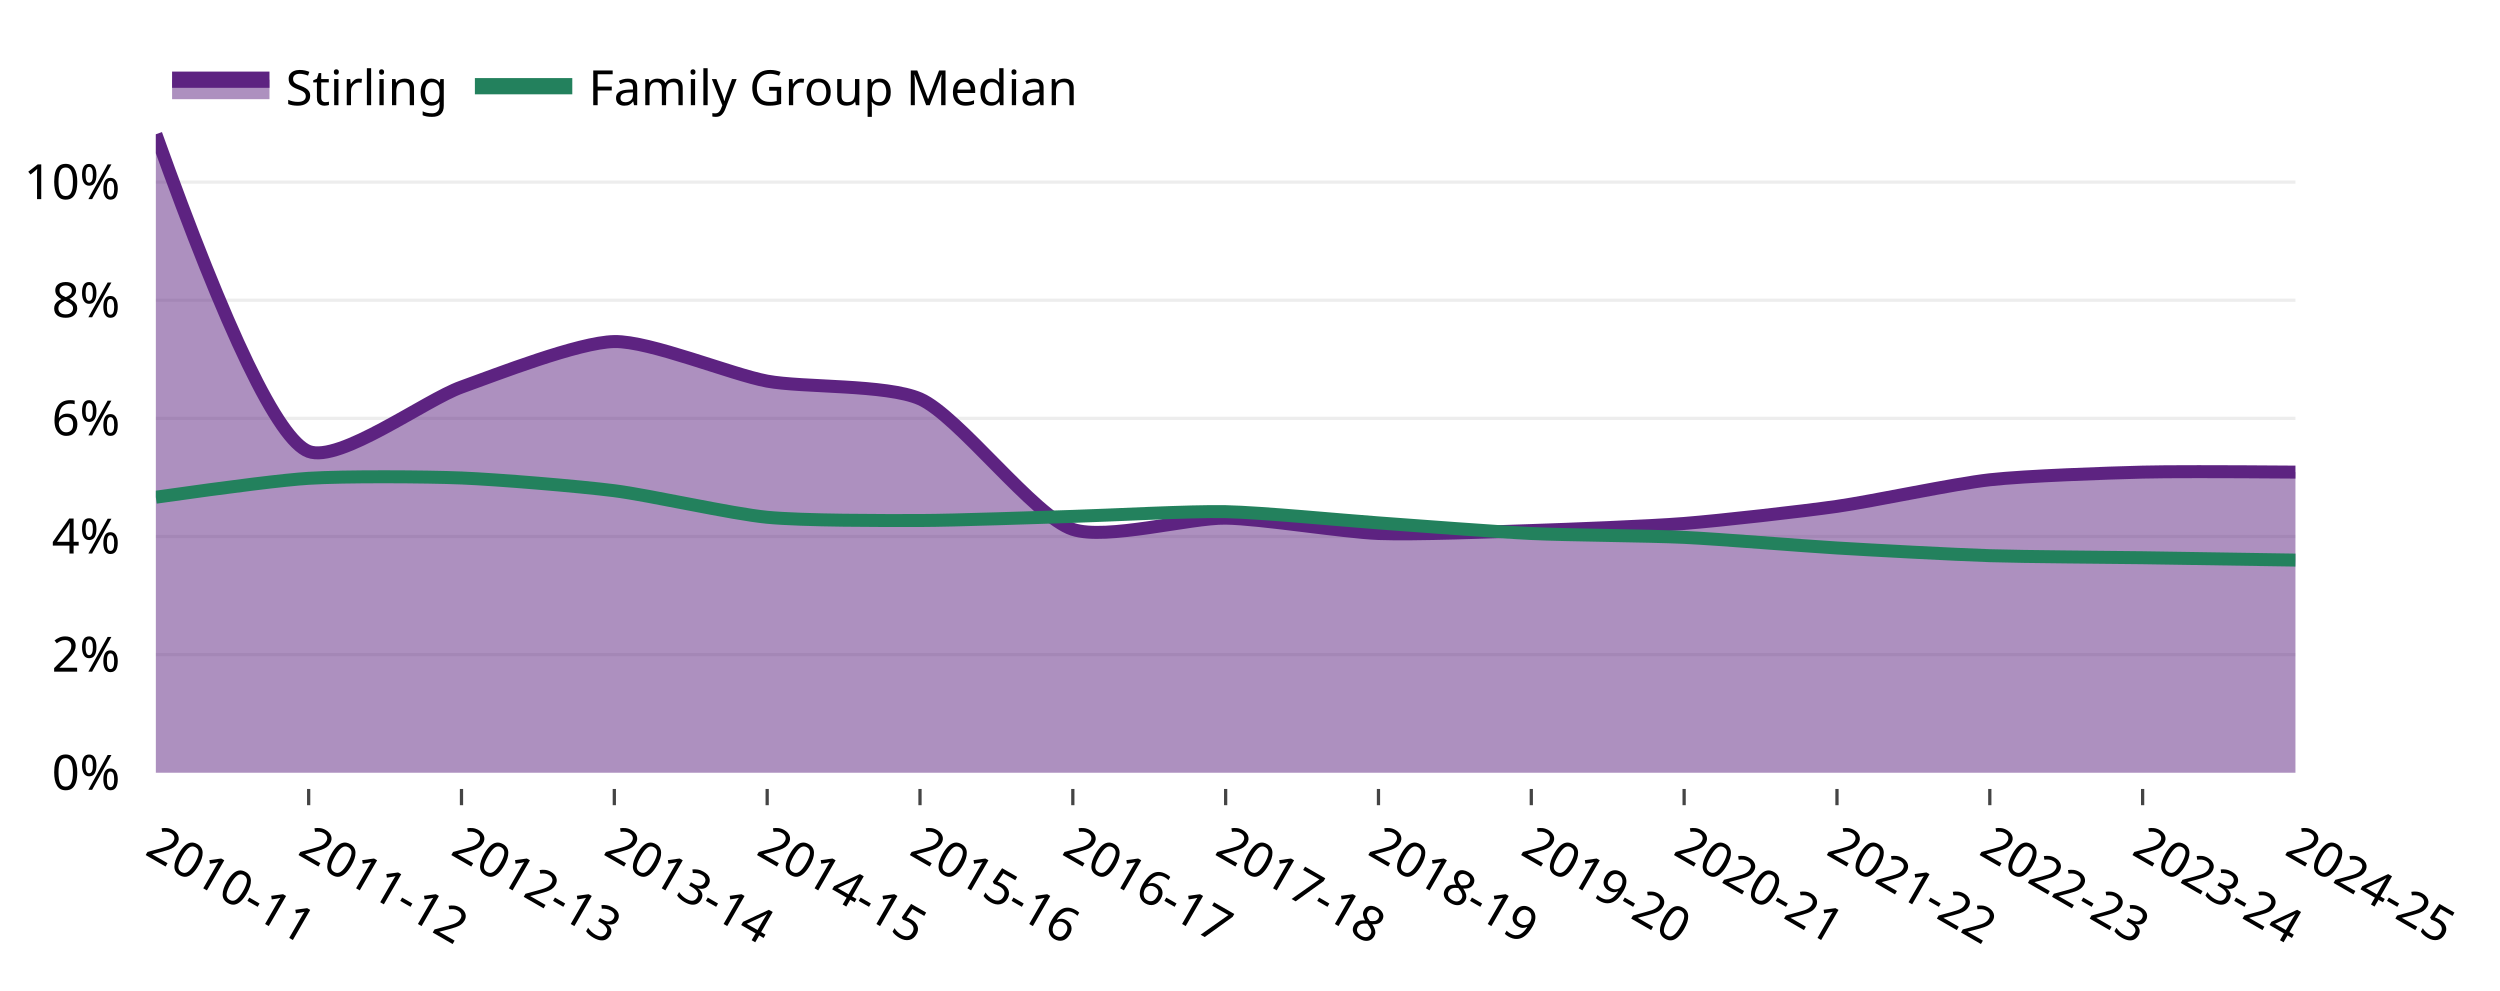
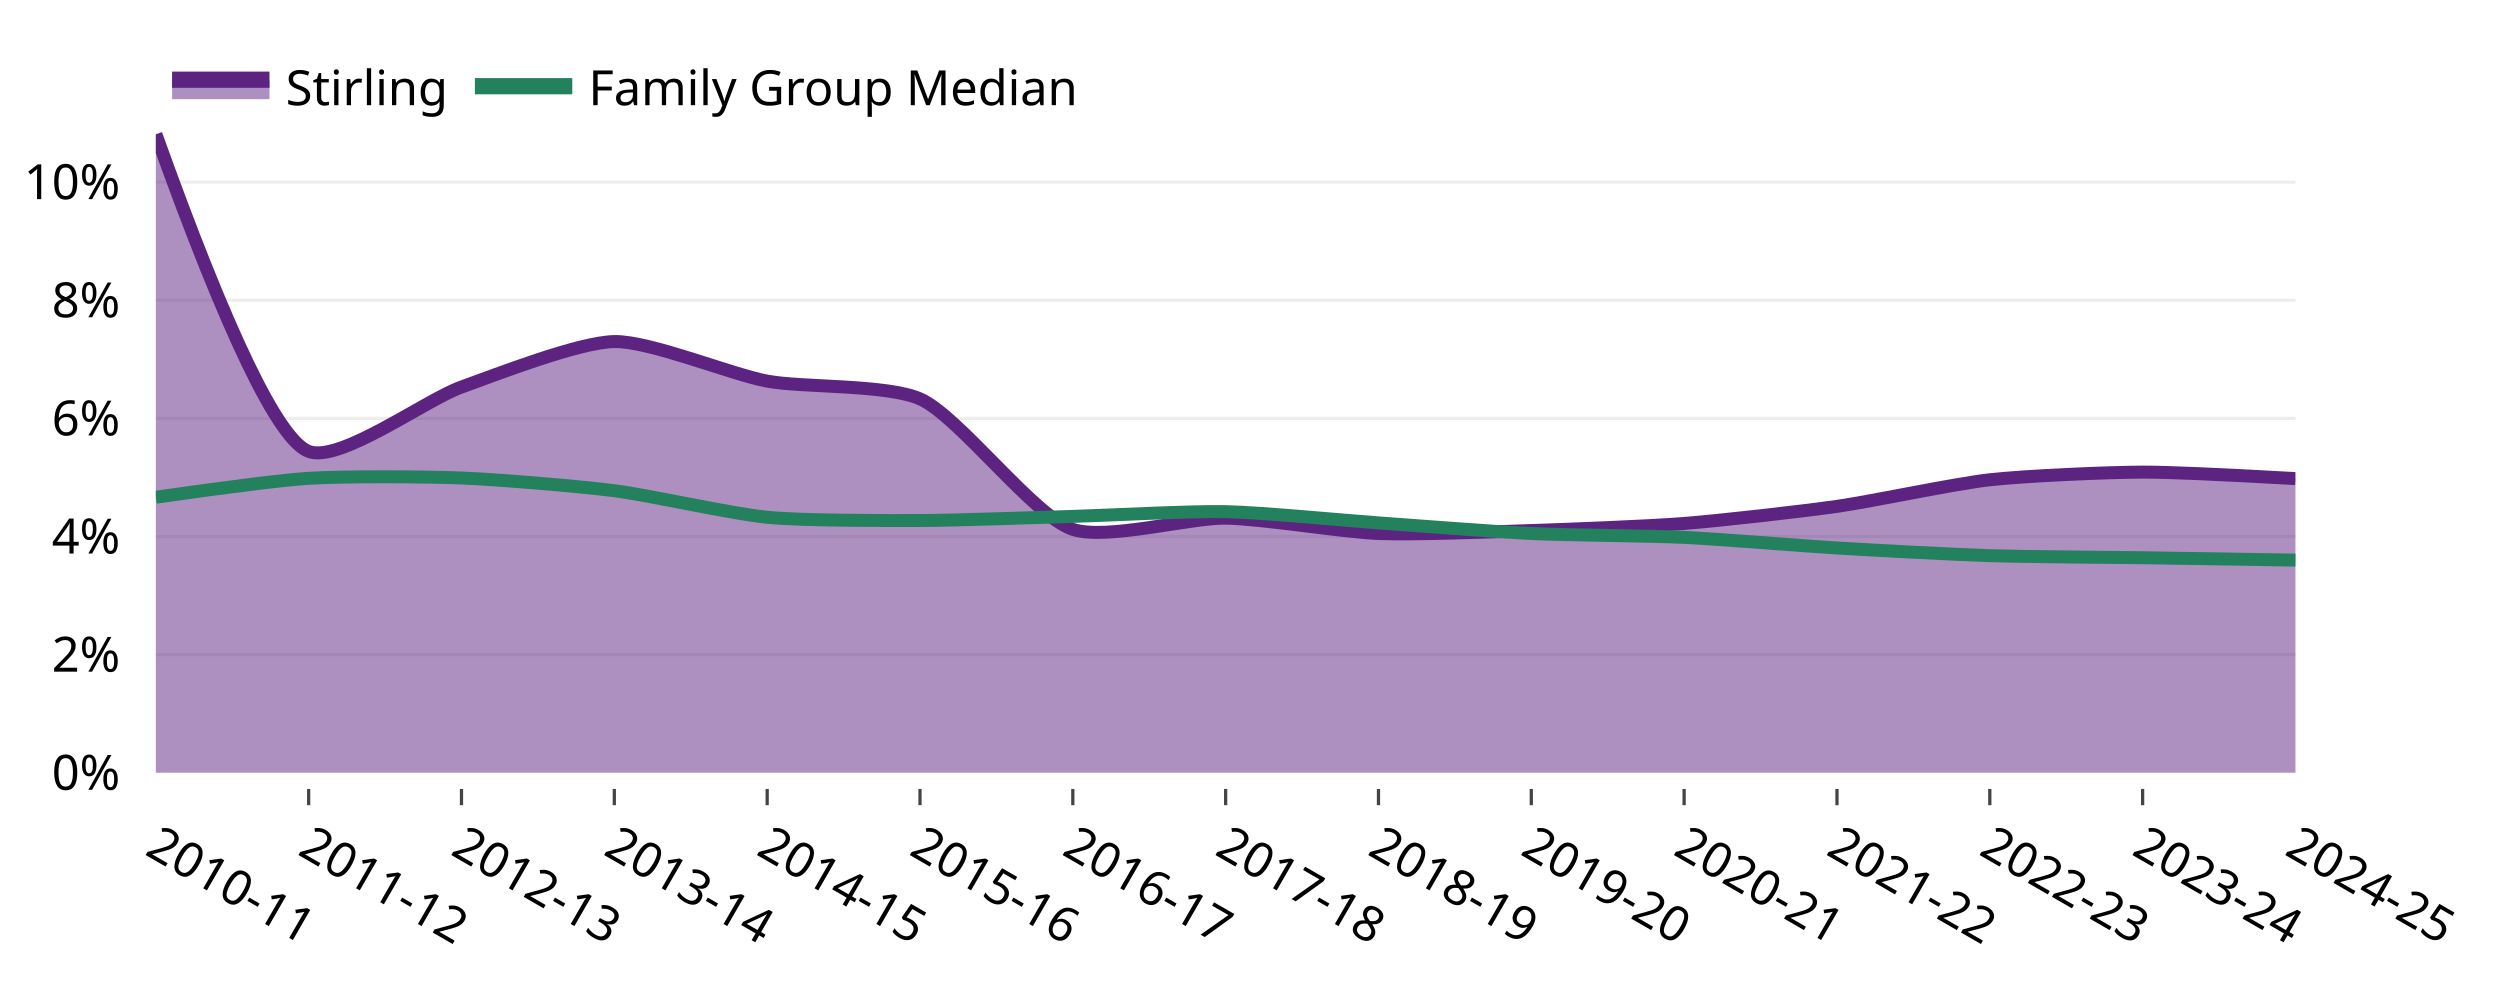
<svg xmlns="http://www.w3.org/2000/svg" class="main-svg" width="770" height="305" style="" viewBox="0 0 770 305">
  <rect x="0" y="0" width="770" height="305" style="fill: rgb(255, 255, 255); fill-opacity: 1;" />
-   <defs id="defs-c216d1">
+   <defs id="defs-aa07c0">
    <g class="clips">
-       <clipPath id="clipc216d1xyplot" class="plotclip">
+       <clipPath id="clipaa07c0xyplot" class="plotclip">
        <rect width="659" height="207" />
      </clipPath>
-       <clipPath class="axesclip" id="clipc216d1x">
+       <clipPath class="axesclip" id="clipaa07c0x">
        <rect x="48" y="0" width="659" height="305" />
      </clipPath>
-       <clipPath class="axesclip" id="clipc216d1y">
+       <clipPath class="axesclip" id="clipaa07c0y">
        <rect x="0" y="31" width="770" height="207" />
      </clipPath>
-       <clipPath class="axesclip" id="clipc216d1xy">
+       <clipPath class="axesclip" id="clipaa07c0xy">
        <rect x="48" y="31" width="659" height="207" />
      </clipPath>
    </g>
    <g class="gradients" />
    <g class="patterns" />
  </defs>
  <g class="bglayer">
    <rect class="bg" x="38" y="21" width="679" height="227" style="fill: rgb(0, 0, 0); fill-opacity: 0; stroke-width: 0;" />
  </g>
  <g class="layer-below">
    <g class="imagelayer" />
    <g class="shapelayer" />
  </g>
  <g class="cartesianlayer">
    <g class="subplot xy">
      <g class="layer-subplot">
        <g class="shapelayer" />
        <g class="imagelayer" />
      </g>
      <g class="minor-gridlayer">
        <g class="x" />
        <g class="y" />
      </g>
      <g class="gridlayer">
        <g class="x">
          <path class="xgrid crisp" transform="translate(95.07,0)" d="M0,31v207" style="stroke: rgb(255, 255, 255); stroke-opacity: 1; stroke-width: 1px;" />
          <path class="xgrid crisp" transform="translate(142.14,0)" d="M0,31v207" style="stroke: rgb(255, 255, 255); stroke-opacity: 1; stroke-width: 1px;" />
          <path class="xgrid crisp" transform="translate(189.21,0)" d="M0,31v207" style="stroke: rgb(255, 255, 255); stroke-opacity: 1; stroke-width: 1px;" />
          <path class="xgrid crisp" transform="translate(236.29,0)" d="M0,31v207" style="stroke: rgb(255, 255, 255); stroke-opacity: 1; stroke-width: 1px;" />
          <path class="xgrid crisp" transform="translate(283.36,0)" d="M0,31v207" style="stroke: rgb(255, 255, 255); stroke-opacity: 1; stroke-width: 1px;" />
          <path class="xgrid crisp" transform="translate(330.43,0)" d="M0,31v207" style="stroke: rgb(255, 255, 255); stroke-opacity: 1; stroke-width: 1px;" />
          <path class="xgrid crisp" transform="translate(377.5,0)" d="M0,31v207" style="stroke: rgb(255, 255, 255); stroke-opacity: 1; stroke-width: 1px;" />
          <path class="xgrid crisp" transform="translate(424.57,0)" d="M0,31v207" style="stroke: rgb(255, 255, 255); stroke-opacity: 1; stroke-width: 1px;" />
          <path class="xgrid crisp" transform="translate(471.64,0)" d="M0,31v207" style="stroke: rgb(255, 255, 255); stroke-opacity: 1; stroke-width: 1px;" />
          <path class="xgrid crisp" transform="translate(518.71,0)" d="M0,31v207" style="stroke: rgb(255, 255, 255); stroke-opacity: 1; stroke-width: 1px;" />
          <path class="xgrid crisp" transform="translate(565.79,0)" d="M0,31v207" style="stroke: rgb(255, 255, 255); stroke-opacity: 1; stroke-width: 1px;" />
          <path class="xgrid crisp" transform="translate(612.86,0)" d="M0,31v207" style="stroke: rgb(255, 255, 255); stroke-opacity: 1; stroke-width: 1px;" />
          <path class="xgrid crisp" transform="translate(659.93,0)" d="M0,31v207" style="stroke: rgb(255, 255, 255); stroke-opacity: 1; stroke-width: 1px;" />
        </g>
        <g class="y">
          <path class="ygrid crisp" transform="translate(0,201.62)" d="M48,0h659" style="stroke: rgb(237, 237, 237); stroke-opacity: 1; stroke-width: 1px;" />
          <path class="ygrid crisp" transform="translate(0,165.23)" d="M48,0h659" style="stroke: rgb(237, 237, 237); stroke-opacity: 1; stroke-width: 1px;" />
          <path class="ygrid crisp" transform="translate(0,128.85)" d="M48,0h659" style="stroke: rgb(237, 237, 237); stroke-opacity: 1; stroke-width: 1px;" />
          <path class="ygrid crisp" transform="translate(0,92.47)" d="M48,0h659" style="stroke: rgb(237, 237, 237); stroke-opacity: 1; stroke-width: 1px;" />
          <path class="ygrid crisp" transform="translate(0,56.09)" d="M48,0h659" style="stroke: rgb(237, 237, 237); stroke-opacity: 1; stroke-width: 1px;" />
        </g>
      </g>
      <g class="zerolinelayer">
        <path class="yzl zl crisp" transform="translate(0,238)" d="M48,0h659" style="stroke: rgb(255, 255, 255); stroke-opacity: 1; stroke-width: 2px;" />
      </g>
      <g class="layer-between">
        <g class="shapelayer" />
        <g class="imagelayer" />
      </g>
      <path class="xlines-below" />
      <path class="ylines-below" />
      <g class="overlines-below" />
      <g class="xaxislayer-below" />
      <g class="yaxislayer-below" />
      <g class="overaxes-below" />
      <g class="overplot">
-         <g class="xy" transform="translate(48,31)" clip-path="url(#clipc216d1xyplot)">
+         <g class="xy" transform="translate(48,31)" clip-path="url(#clipaa07c0xyplot)">
          <g class="scatterlayer mlayer">
-             <g class="trace scatter trace3a2359" style="stroke-miterlimit: 2;">
+             <g class="trace scatter traceeea795" style="stroke-miterlimit: 2;">
              <g class="fills">
                <g>
-                   <path class="js-fill" d="M659,207L0,207L0,10.35Q33.11,102.76 47.07,108.04C56.65,111.66 83.05,92.18 94.14,88.21C105.02,84.31 130.2,74.4 141.21,74.2C152.17,74 177.23,84.33 188.29,86.39C199.2,88.43 225.02,87.34 235.36,91.85C247.18,97 270.6,128.17 282.43,132.05C292.76,135.44 318.52,128.44 329.5,128.59C340.49,128.74 365.57,132.88 376.57,133.32C387.54,133.76 412.66,132.77 423.64,132.41C434.63,132.05 459.74,131.1 470.71,130.23C481.71,129.36 506.83,126.53 517.79,124.96C528.8,123.39 553.84,118 564.86,116.77C575.81,115.55 600.94,114.69 611.93,114.41Q622.91,114.13 659,114.41" style="fill: rgb(93, 35, 129); fill-opacity: 0.5; stroke-width: 0;" />
+                   <path class="js-fill" d="M659,207L0,207L0,10.35Q33.11,102.76 47.07,108.04C56.65,111.66 83.05,92.18 94.14,88.21C105.02,84.31 130.2,74.4 141.21,74.2C152.17,74 177.23,84.33 188.29,86.39C199.2,88.43 225.02,87.34 235.36,91.85C247.18,97 270.6,128.17 282.43,132.05C292.76,135.44 318.52,128.44 329.5,128.59C340.49,128.74 365.57,132.88 376.57,133.32C387.54,133.76 412.66,132.77 423.64,132.41C434.63,132.05 459.74,131.1 470.71,130.23C481.71,129.36 506.83,126.53 517.79,124.96C528.8,123.39 553.84,118 564.86,116.77C575.81,115.55 600.95,114.45 611.93,114.41Q622.91,114.37 659,116.41" style="fill: rgb(93, 35, 129); fill-opacity: 0.5; stroke-width: 0;" />
                </g>
              </g>
              <g class="errorbars" />
              <g class="lines">
-                 <path class="js-line" d="M0,10.35Q33.11,102.76 47.07,108.04C56.65,111.66 83.05,92.18 94.14,88.21C105.02,84.31 130.2,74.4 141.21,74.2C152.17,74 177.23,84.33 188.29,86.39C199.2,88.43 225.02,87.34 235.36,91.85C247.18,97 270.6,128.17 282.43,132.05C292.76,135.44 318.52,128.44 329.5,128.59C340.49,128.74 365.57,132.88 376.57,133.32C387.54,133.76 412.66,132.77 423.64,132.41C434.63,132.05 459.74,131.1 470.71,130.23C481.71,129.36 506.83,126.53 517.79,124.96C528.8,123.39 553.84,118 564.86,116.77C575.81,115.55 600.94,114.69 611.93,114.41Q622.91,114.13 659,114.41" style="vector-effect: none; fill: none; stroke: rgb(93, 35, 129); stroke-opacity: 1; stroke-width: 4px; opacity: 1;" />
+                 <path class="js-line" d="M0,10.35Q33.11,102.76 47.07,108.04C56.65,111.66 83.05,92.18 94.14,88.21C105.02,84.31 130.2,74.4 141.21,74.2C152.17,74 177.23,84.33 188.29,86.39C199.2,88.43 225.02,87.34 235.36,91.85C247.18,97 270.6,128.17 282.43,132.05C292.76,135.44 318.52,128.44 329.5,128.59C340.49,128.74 365.57,132.88 376.57,133.32C387.54,133.76 412.66,132.77 423.64,132.41C434.63,132.05 459.74,131.1 470.71,130.23C481.71,129.36 506.83,126.53 517.79,124.96C528.8,123.39 553.84,118 564.86,116.77C575.81,115.55 600.95,114.45 611.93,114.41Q622.91,114.37 659,116.41" style="vector-effect: none; fill: none; stroke: rgb(93, 35, 129); stroke-opacity: 1; stroke-width: 4px; opacity: 1;" />
              </g>
              <g class="points" />
              <g class="text" />
            </g>
-             <g class="trace scatter trace28bbab" style="stroke-miterlimit: 2; opacity: 1;">
+             <g class="trace scatter tracee3cf6c" style="stroke-miterlimit: 2; opacity: 1;">
              <g class="fills" />
              <g class="errorbars" />
              <g class="lines">
                <path class="js-line" d="M0,122.14Q36.07,117.01 47.07,116.32C58.03,115.63 83.17,115.78 94.14,116.22C105.13,116.67 130.26,118.74 141.21,120.14C152.23,121.55 177.26,127.25 188.29,128.32C199.23,129.38 224.38,129.35 235.36,129.32C246.34,129.29 271.45,128.37 282.43,128.05C293.41,127.73 318.52,126.36 329.5,126.59C340.49,126.82 365.59,129.26 376.57,130.05C387.55,130.84 412.65,132.8 423.64,133.32C434.62,133.84 459.73,133.99 470.71,134.51C481.7,135.03 506.8,137.12 517.79,137.78C528.77,138.44 553.87,139.8 564.86,140.15C575.84,140.5 600.95,140.62 611.93,140.78Q622.91,140.94 659,141.51" style="vector-effect: none; fill: none; stroke: rgb(35, 129, 93); stroke-opacity: 1; stroke-width: 4px; opacity: 1;" />
              </g>
              <g class="points" />
              <g class="text" />
            </g>
          </g>
        </g>
      </g>
      <g class="zerolinelayer-above" />
      <path class="xlines-above crisp" d="" style="fill: none; stroke-width: 1px; stroke: rgb(0, 0, 0); stroke-opacity: 0;" />
      <path class="ylines-above crisp" d="M0,0" style="fill: none;" />
      <g class="overlines-above" />
      <g class="xaxislayer-above">
        <path class="xtick ticks crisp" d="M0,248v-5" transform="translate(95.07,0)" style="stroke: rgb(68, 68, 68); stroke-opacity: 1; stroke-width: 1px;" />
        <path class="xtick ticks crisp" d="M0,248v-5" transform="translate(142.14,0)" style="stroke: rgb(68, 68, 68); stroke-opacity: 1; stroke-width: 1px;" />
        <path class="xtick ticks crisp" d="M0,248v-5" transform="translate(189.21,0)" style="stroke: rgb(68, 68, 68); stroke-opacity: 1; stroke-width: 1px;" />
        <path class="xtick ticks crisp" d="M0,248v-5" transform="translate(236.29,0)" style="stroke: rgb(68, 68, 68); stroke-opacity: 1; stroke-width: 1px;" />
        <path class="xtick ticks crisp" d="M0,248v-5" transform="translate(283.36,0)" style="stroke: rgb(68, 68, 68); stroke-opacity: 1; stroke-width: 1px;" />
        <path class="xtick ticks crisp" d="M0,248v-5" transform="translate(330.43,0)" style="stroke: rgb(68, 68, 68); stroke-opacity: 1; stroke-width: 1px;" />
        <path class="xtick ticks crisp" d="M0,248v-5" transform="translate(377.5,0)" style="stroke: rgb(68, 68, 68); stroke-opacity: 1; stroke-width: 1px;" />
        <path class="xtick ticks crisp" d="M0,248v-5" transform="translate(424.57,0)" style="stroke: rgb(68, 68, 68); stroke-opacity: 1; stroke-width: 1px;" />
        <path class="xtick ticks crisp" d="M0,248v-5" transform="translate(471.64,0)" style="stroke: rgb(68, 68, 68); stroke-opacity: 1; stroke-width: 1px;" />
        <path class="xtick ticks crisp" d="M0,248v-5" transform="translate(518.71,0)" style="stroke: rgb(68, 68, 68); stroke-opacity: 1; stroke-width: 1px;" />
        <path class="xtick ticks crisp" d="M0,248v-5" transform="translate(565.79,0)" style="stroke: rgb(68, 68, 68); stroke-opacity: 1; stroke-width: 1px;" />
        <path class="xtick ticks crisp" d="M0,248v-5" transform="translate(612.86,0)" style="stroke: rgb(68, 68, 68); stroke-opacity: 1; stroke-width: 1px;" />
        <path class="xtick ticks crisp" d="M0,248v-5" transform="translate(659.93,0)" style="stroke: rgb(68, 68, 68); stroke-opacity: 1; stroke-width: 1px;" />
        <g class="xtick">
          <text text-anchor="start" x="0" y="264" transform="translate(48,0) rotate(30,0,256.5)" style="font-family: 'Segoe UI Semibold'; font-size: 15px; fill: rgb(0, 0, 0); fill-opacity: 1; white-space: pre;">2010-11</text>
        </g>
        <g class="xtick">
          <text text-anchor="start" x="0" y="264" transform="translate(95.07,0) rotate(30,0,256.5)" style="font-family: 'Segoe UI Semibold'; font-size: 15px; fill: rgb(0, 0, 0); fill-opacity: 1; white-space: pre;">2011-12</text>
        </g>
        <g class="xtick">
          <text text-anchor="start" x="0" y="264" transform="translate(142.14,0) rotate(30,0,256.5)" style="font-family: 'Segoe UI Semibold'; font-size: 15px; fill: rgb(0, 0, 0); fill-opacity: 1; white-space: pre;">2012-13</text>
        </g>
        <g class="xtick">
          <text text-anchor="start" x="0" y="264" transform="translate(189.21,0) rotate(30,0,256.5)" style="font-family: 'Segoe UI Semibold'; font-size: 15px; fill: rgb(0, 0, 0); fill-opacity: 1; white-space: pre;">2013-14</text>
        </g>
        <g class="xtick">
          <text text-anchor="start" x="0" y="264" transform="translate(236.29,0) rotate(30,0,256.5)" style="font-family: 'Segoe UI Semibold'; font-size: 15px; fill: rgb(0, 0, 0); fill-opacity: 1; white-space: pre;">2014-15</text>
        </g>
        <g class="xtick">
          <text text-anchor="start" x="0" y="264" transform="translate(283.36,0) rotate(30,0,256.5)" style="font-family: 'Segoe UI Semibold'; font-size: 15px; fill: rgb(0, 0, 0); fill-opacity: 1; white-space: pre;">2015-16</text>
        </g>
        <g class="xtick">
          <text text-anchor="start" x="0" y="264" transform="translate(330.43,0) rotate(30,0,256.5)" style="font-family: 'Segoe UI Semibold'; font-size: 15px; fill: rgb(0, 0, 0); fill-opacity: 1; white-space: pre;">2016-17</text>
        </g>
        <g class="xtick">
          <text text-anchor="start" x="0" y="264" transform="translate(377.5,0) rotate(30,0,256.5)" style="font-family: 'Segoe UI Semibold'; font-size: 15px; fill: rgb(0, 0, 0); fill-opacity: 1; white-space: pre;">2017-18</text>
        </g>
        <g class="xtick">
          <text text-anchor="start" x="0" y="264" transform="translate(424.57,0) rotate(30,0,256.5)" style="font-family: 'Segoe UI Semibold'; font-size: 15px; fill: rgb(0, 0, 0); fill-opacity: 1; white-space: pre;">2018-19</text>
        </g>
        <g class="xtick">
          <text text-anchor="start" x="0" y="264" transform="translate(471.64,0) rotate(30,0,256.5)" style="font-family: 'Segoe UI Semibold'; font-size: 15px; fill: rgb(0, 0, 0); fill-opacity: 1; white-space: pre;">2019-20</text>
        </g>
        <g class="xtick">
          <text text-anchor="start" x="0" y="264" transform="translate(518.71,0) rotate(30,0,256.5)" style="font-family: 'Segoe UI Semibold'; font-size: 15px; fill: rgb(0, 0, 0); fill-opacity: 1; white-space: pre;">2020-21</text>
        </g>
        <g class="xtick">
          <text text-anchor="start" x="0" y="264" transform="translate(565.79,0) rotate(30,0,256.5)" style="font-family: 'Segoe UI Semibold'; font-size: 15px; fill: rgb(0, 0, 0); fill-opacity: 1; white-space: pre;">2021-22</text>
        </g>
        <g class="xtick">
          <text text-anchor="start" x="0" y="264" transform="translate(612.86,0) rotate(30,0,256.5)" style="font-family: 'Segoe UI Semibold'; font-size: 15px; fill: rgb(0, 0, 0); fill-opacity: 1; white-space: pre;">2022-23</text>
        </g>
        <g class="xtick">
          <text text-anchor="start" x="0" y="264" transform="translate(659.93,0) rotate(30,0,256.5)" style="font-family: 'Segoe UI Semibold'; font-size: 15px; fill: rgb(0, 0, 0); fill-opacity: 1; white-space: pre;">2023-24</text>
        </g>
        <g class="xtick">
          <text text-anchor="start" x="0" y="264" transform="translate(707,0) rotate(30,0,256.5)" style="font-family: 'Segoe UI Semibold'; font-size: 15px; fill: rgb(0, 0, 0); fill-opacity: 1; white-space: pre;">2024-25</text>
        </g>
      </g>
      <g class="yaxislayer-above">
        <g class="ytick">
          <text text-anchor="end" x="37" y="5.25" transform="translate(0,238)" style="font-family: 'Segoe UI Semibold'; font-size: 15px; fill: rgb(0, 0, 0); fill-opacity: 1; white-space: pre;">0%</text>
        </g>
        <g class="ytick">
          <text text-anchor="end" x="37" y="5.25" style="font-family: 'Segoe UI Semibold'; font-size: 15px; fill: rgb(0, 0, 0); fill-opacity: 1; white-space: pre;" transform="translate(0,201.62)">2%</text>
        </g>
        <g class="ytick">
          <text text-anchor="end" x="37" y="5.25" style="font-family: 'Segoe UI Semibold'; font-size: 15px; fill: rgb(0, 0, 0); fill-opacity: 1; white-space: pre;" transform="translate(0,165.23)">4%</text>
        </g>
        <g class="ytick">
          <text text-anchor="end" x="37" y="5.25" style="font-family: 'Segoe UI Semibold'; font-size: 15px; fill: rgb(0, 0, 0); fill-opacity: 1; white-space: pre;" transform="translate(0,128.85)">6%</text>
        </g>
        <g class="ytick">
          <text text-anchor="end" x="37" y="5.25" style="font-family: 'Segoe UI Semibold'; font-size: 15px; fill: rgb(0, 0, 0); fill-opacity: 1; white-space: pre;" transform="translate(0,92.47)">8%</text>
        </g>
        <g class="ytick">
          <text text-anchor="end" x="37" y="5.25" style="font-family: 'Segoe UI Semibold'; font-size: 15px; fill: rgb(0, 0, 0); fill-opacity: 1; white-space: pre;" transform="translate(0,56.09)">10%</text>
        </g>
      </g>
      <g class="overaxes-above" />
    </g>
  </g>
  <g class="polarlayer" />
  <g class="smithlayer" />
  <g class="ternarylayer" />
  <g class="geolayer" />
  <g class="funnelarealayer" />
  <g class="pielayer" />
  <g class="iciclelayer" />
  <g class="treemaplayer" />
  <g class="sunburstlayer" />
  <g class="glimages" />
-   <defs id="topdefs-c216d1">
+   <defs id="topdefs-aa07c0">
    <g class="clips" />
-     <clipPath id="legendc216d1">
+     <clipPath id="legendaa07c0">
      <rect width="285" height="33" x="0" y="0" />
    </clipPath>
  </defs>
  <g class="layer-above">
    <g class="imagelayer" />
    <g class="shapelayer" />
  </g>
  <g class="infolayer">
    <g class="legend" pointer-events="all" transform="translate(48,10.3)">
      <rect class="bg" shape-rendering="crispEdges" style="stroke: rgb(68, 68, 68); stroke-opacity: 1; fill: rgb(0, 0, 0); fill-opacity: 0; stroke-width: 0px;" width="285" height="33" x="0" y="0" />
-       <g class="scrollbox" transform="" clip-path="url(#legendc216d1)">
+       <g class="scrollbox" transform="" clip-path="url(#legendaa07c0)">
        <g class="groups">
          <g class="traces" transform="translate(0,16.25)" style="opacity: 1;">
            <text class="legendtext" text-anchor="start" x="40" y="5.85" style="font-family: 'Segoe UI Semibold'; font-size: 15px; fill: rgb(0, 0, 0); fill-opacity: 1; white-space: pre;">Stirling</text>
            <g class="layers">
              <g class="legendfill">
                <path class="js-fill" d="M5,-2h30v6h-30z" style="stroke-width: 0; fill: rgb(93, 35, 129); fill-opacity: 0.5;" />
              </g>
              <g class="legendlines">
                <path class="js-line" d="M5,-2h30" style="fill: none; stroke: rgb(93, 35, 129); stroke-opacity: 1; stroke-width: 5px;" />
              </g>
              <g class="legendsymbols">
                <g class="legendpoints" />
              </g>
            </g>
            <rect class="legendtoggle" x="0" y="-11.25" width="90.766" height="22.5" style="fill: rgb(0, 0, 0); fill-opacity: 0;" />
          </g>
          <g class="traces" transform="translate(93.26562,16.25)" style="opacity: 1;">
            <text class="legendtext" text-anchor="start" x="40" y="5.85" style="font-family: 'Segoe UI Semibold'; font-size: 15px; fill: rgb(0, 0, 0); fill-opacity: 1; white-space: pre;">Family Group Median</text>
            <g class="layers" style="opacity: 1;">
              <g class="legendfill" />
              <g class="legendlines">
                <path class="js-line" d="M5,0h30" style="fill: none; stroke: rgb(35, 129, 93); stroke-opacity: 1; stroke-width: 5px;" />
              </g>
              <g class="legendsymbols">
                <g class="legendpoints" />
              </g>
            </g>
            <rect class="legendtoggle" x="0" y="-11.25" width="188.602" height="22.5" style="fill: rgb(0, 0, 0); fill-opacity: 0;" />
          </g>
        </g>
      </g>
      <rect class="scrollbar" rx="20" ry="3" width="0" height="0" style="fill: rgb(128, 139, 164); fill-opacity: 1;" x="0" y="0" />
    </g>
    <g class="g-gtitle" />
    <g class="g-xtitle" />
    <g class="g-ytitle" />
  </g>
</svg>
